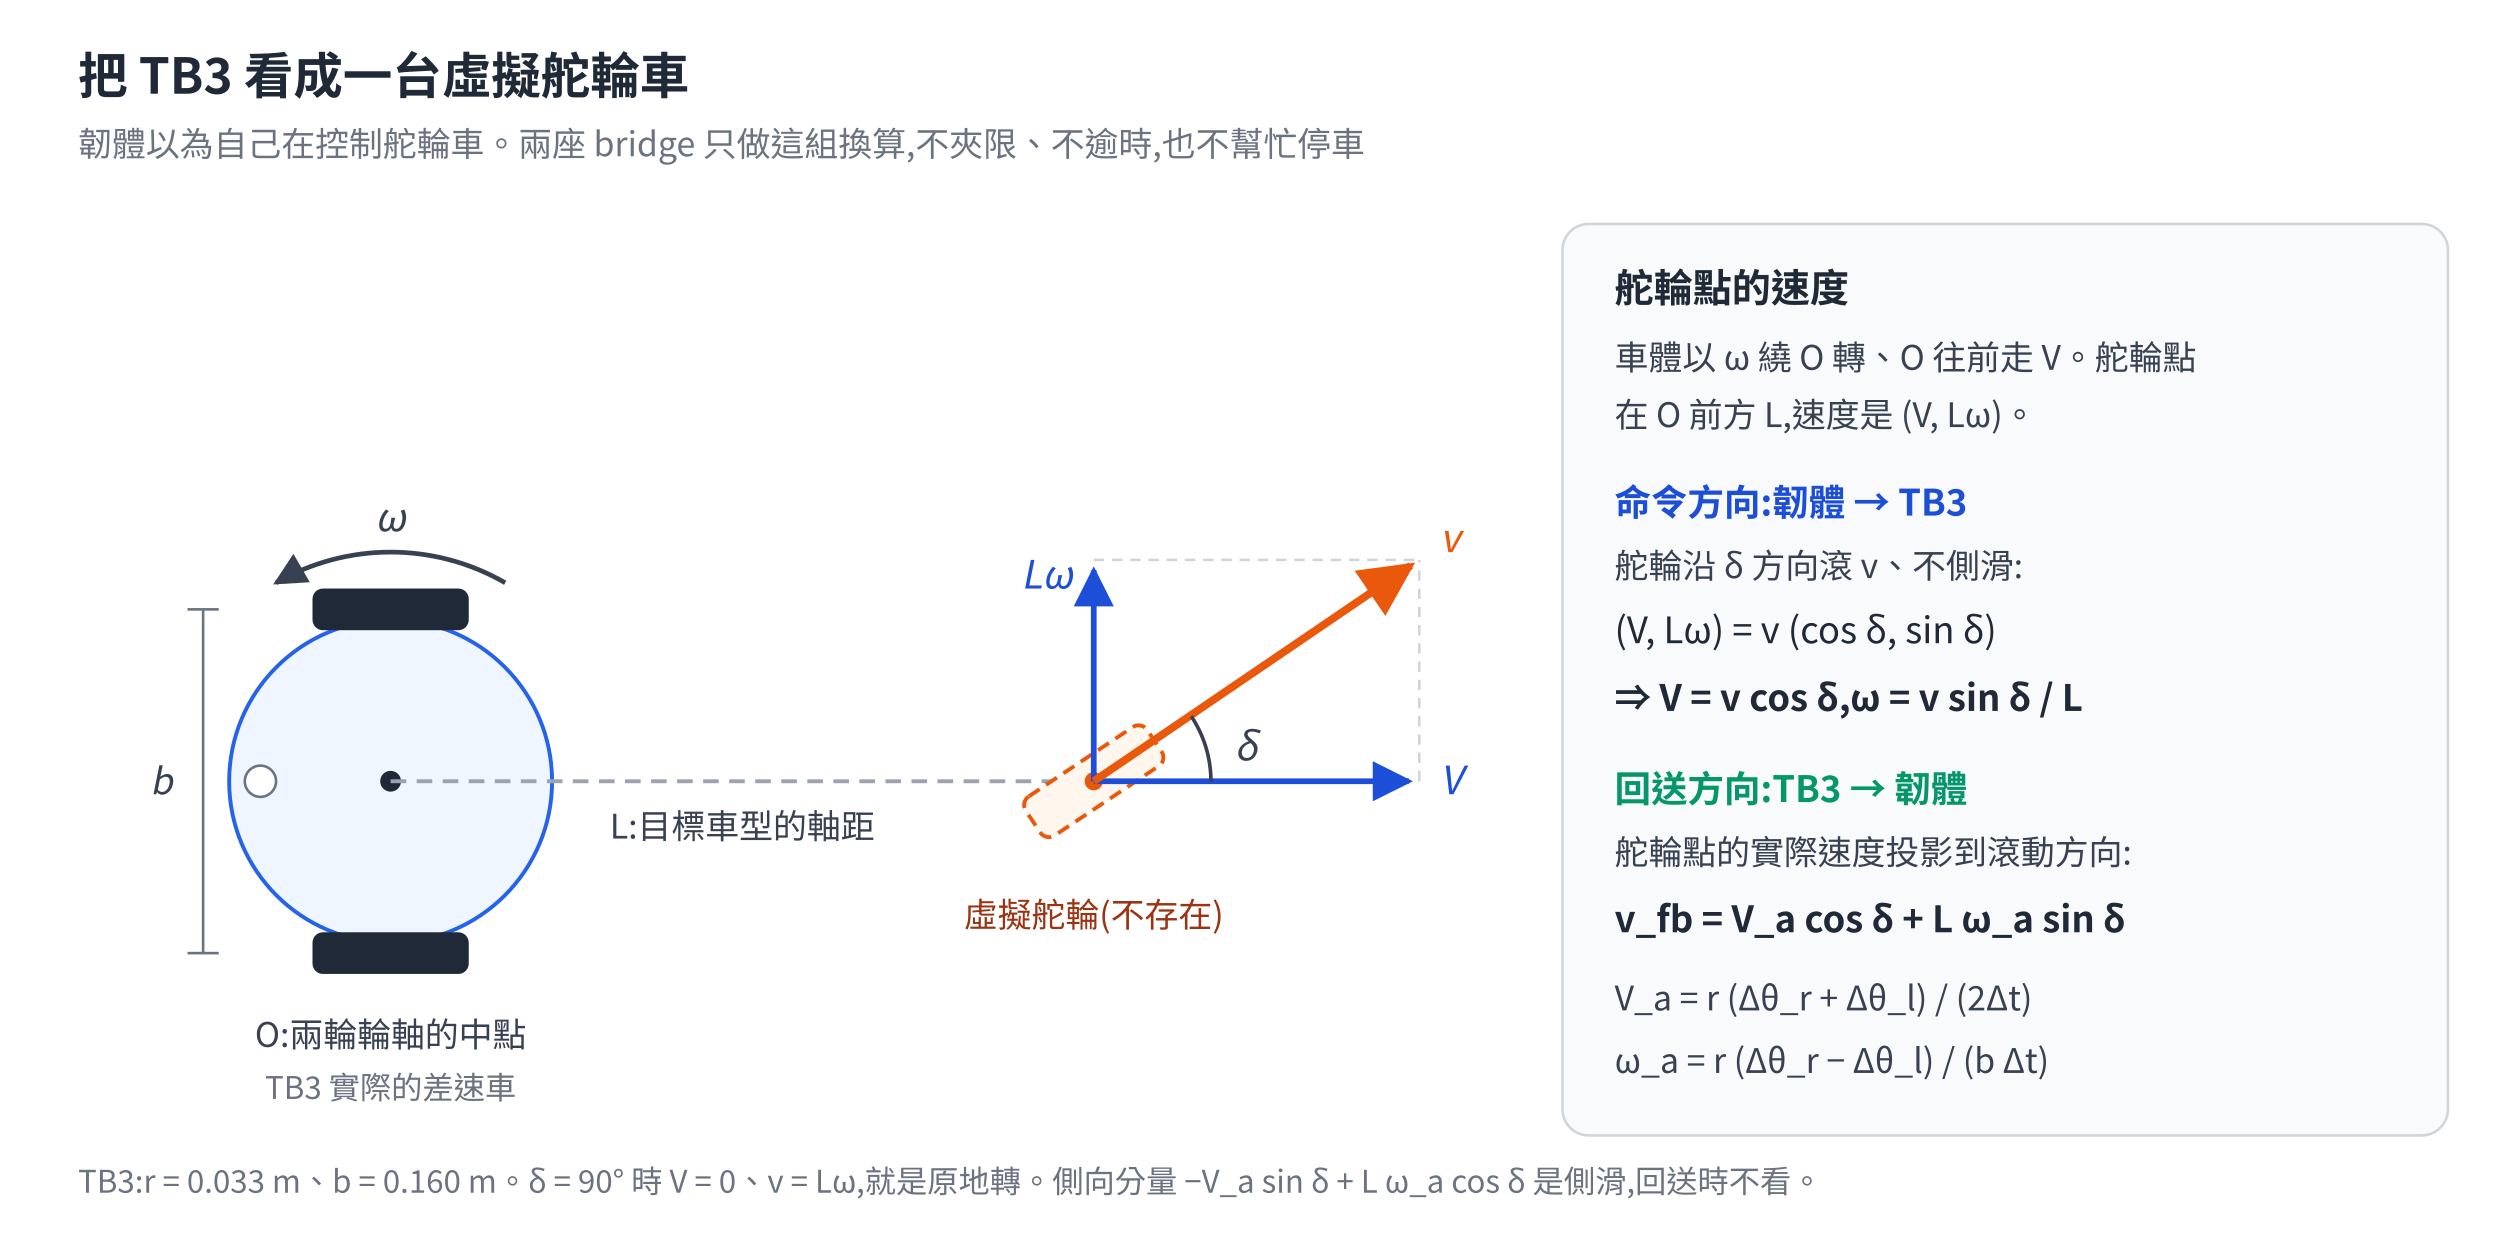
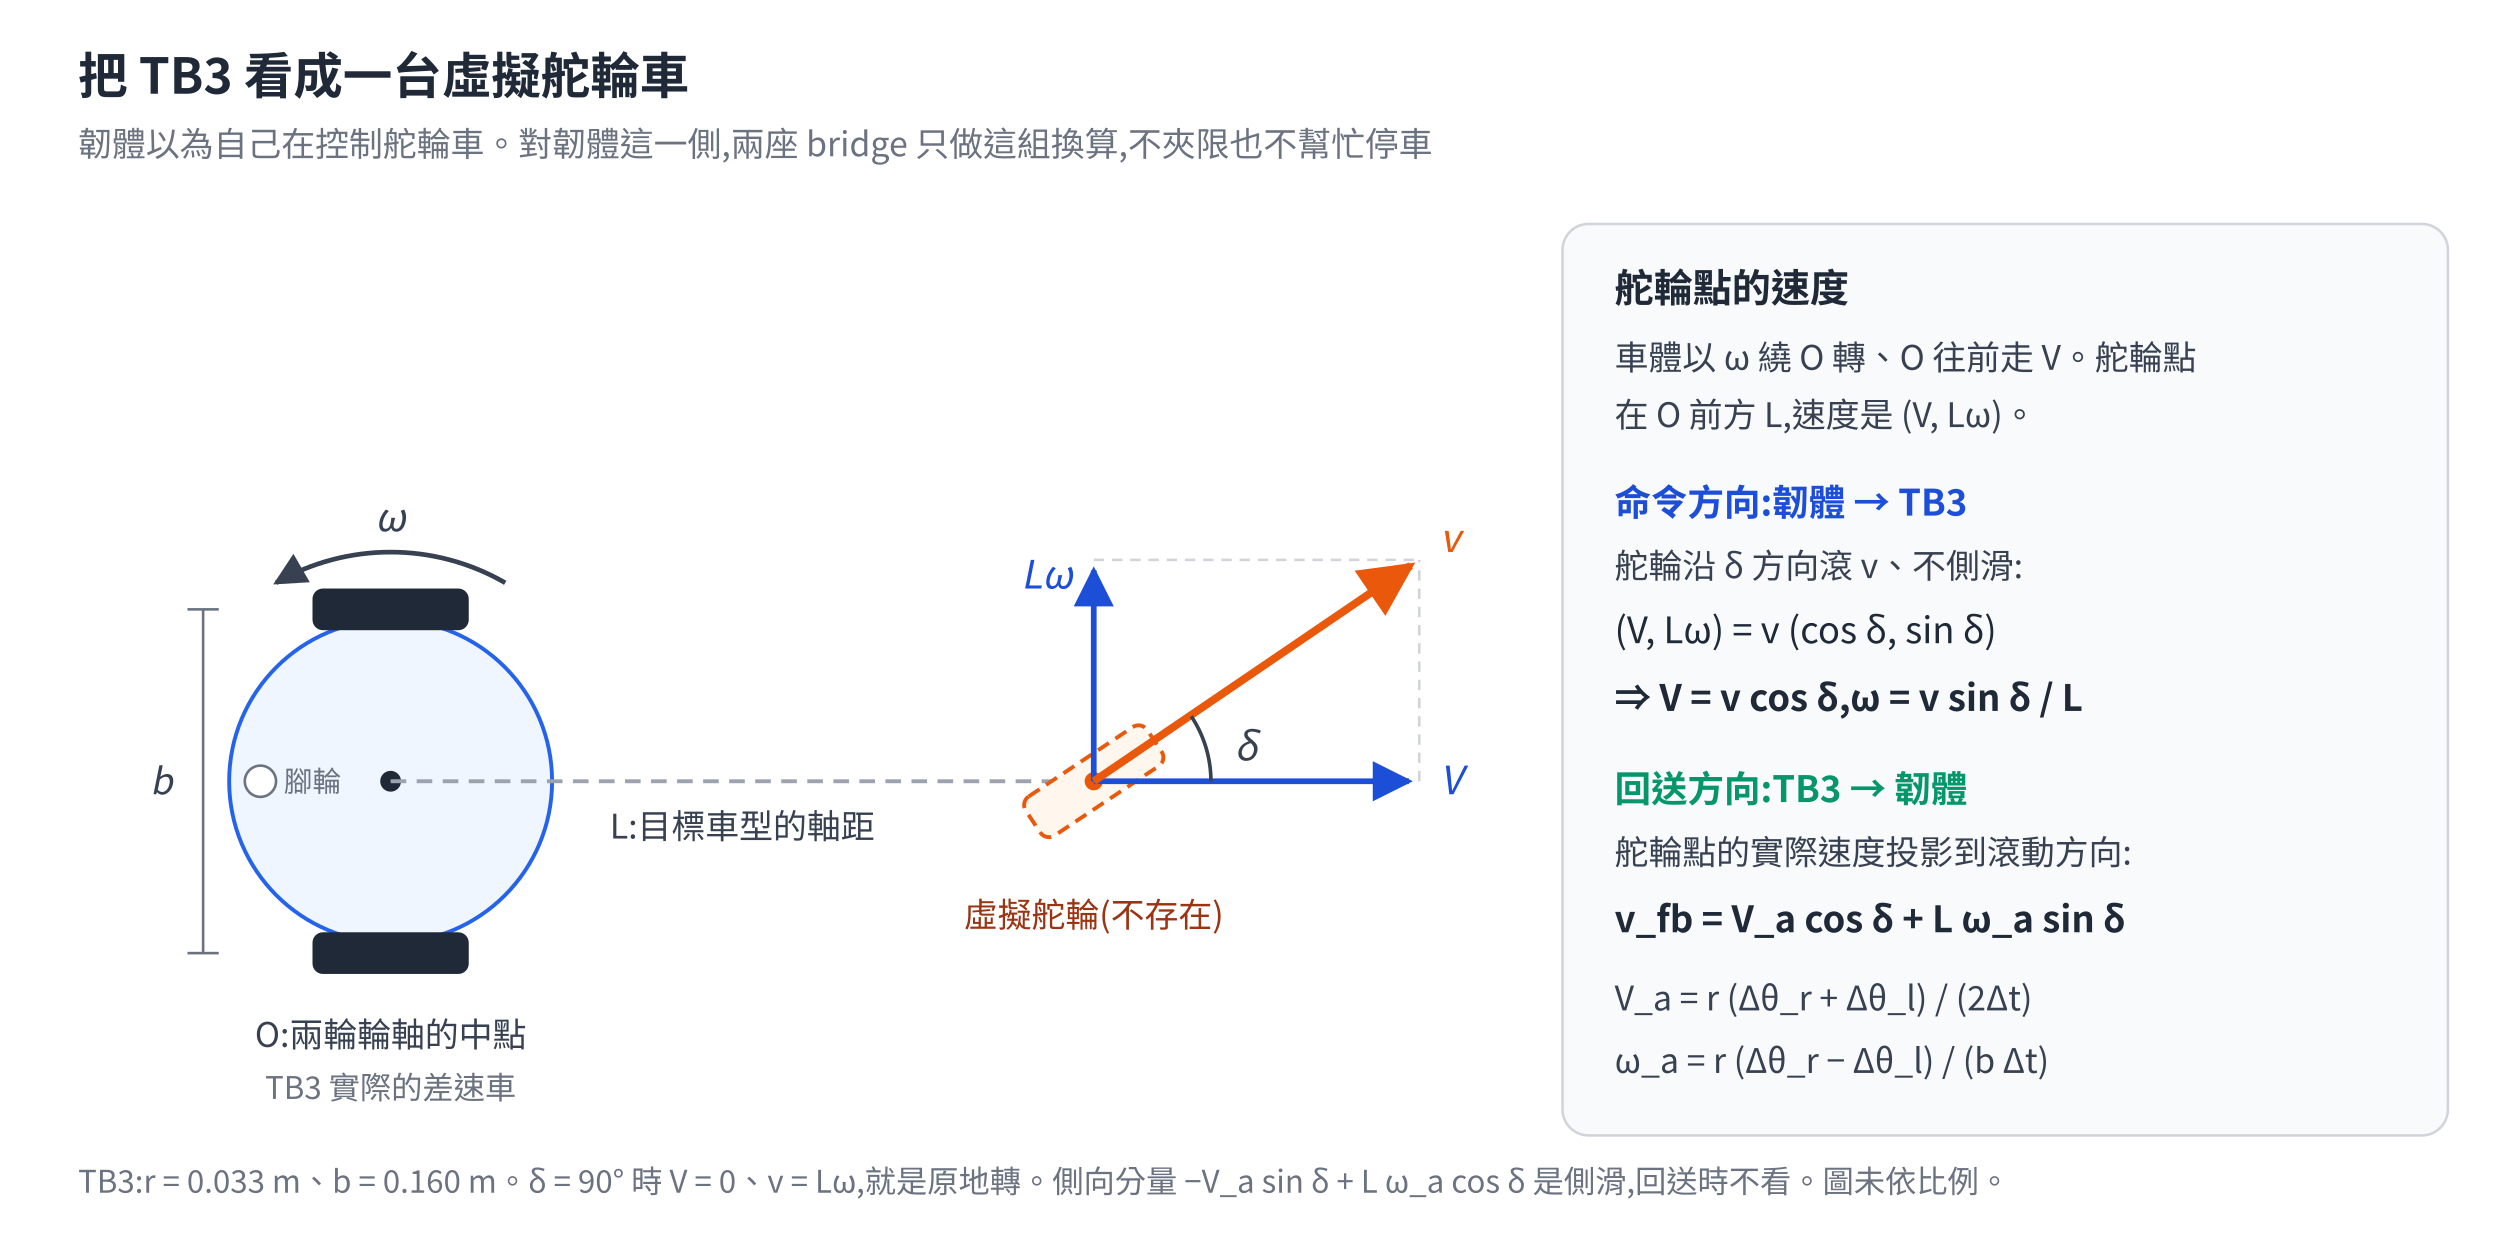
<svg xmlns="http://www.w3.org/2000/svg" width="960" height="480" viewBox="0 0 960 480" font-family="'Noto Sans CJK TC','PingFang TC','Microsoft JhengHei',sans-serif">
  <rect width="960" height="480" fill="#FFFFFF" />
  <defs>
    <marker id="b" viewBox="0 0 10 10" refX="9" refY="5" markerWidth="7" markerHeight="7" orient="auto">
      <path d="M0,0 L10,5 L0,10 z" fill="#1D4ED8" />
    </marker>
    <marker id="o" viewBox="0 0 10 10" refX="9" refY="5" markerWidth="7" markerHeight="7" orient="auto">
      <path d="M0,0 L10,5 L0,10 z" fill="#EA580C" />
    </marker>
    <marker id="k" viewBox="0 0 10 10" refX="9" refY="5" markerWidth="7" markerHeight="7" orient="auto">
      <path d="M0,0 L10,5 L0,10 z" fill="#374151" />
    </marker>
  </defs>
  <text x="30" y="36" font-size="19" font-weight="700" fill="#1F2937">把 TB3 看成一台虛擬舵輪車</text>
-   <text x="30" y="60" font-size="13" fill="#6B7280">韌體以為自己在控制舵輪車。兩座 bridge 只做這組換算,不夾限、不逾時,也不幫忙停車</text>
+   <text x="30" y="60" font-size="13" fill="#6B7280">韌體以為自己在控制舵輪車。對韌體這一側,兩座 bridge 只做這組換算,不夾限也不幫忙停車</text>
  <circle cx="150" cy="300" r="62" fill="#EFF6FF" stroke="#2563EB" stroke-width="1.5" />
  <rect x="120" y="226" width="60" height="16" rx="4" fill="#1F2937" />
  <rect x="120" y="358" width="60" height="16" rx="4" fill="#1F2937" />
  <circle cx="100" cy="300" r="6" fill="#FFFFFF" stroke="#6B7280" />
  <circle cx="150" cy="300" r="4" fill="#1F2937" />
+   <text x="109" y="304" font-size="11" fill="#6B7280">腳輪</text>
  <text x="150" y="402" text-anchor="middle" font-size="13" fill="#374151">O:兩輪輪軸的中點</text>
  <text x="150" y="422" text-anchor="middle" font-size="12" fill="#6B7280">TB3 實際的差速車</text>
  <line x1="78" y1="234" x2="78" y2="366" stroke="#6B7280" />
  <line x1="72" y1="234" x2="84" y2="234" stroke="#6B7280" />
  <line x1="72" y1="366" x2="84" y2="366" stroke="#6B7280" />
  <text x="62" y="305" text-anchor="middle" font-size="14" font-style="italic" fill="#374151">b</text>
  <path d="M194,223.8 A88,88 0 0,0 106,223.8" stroke="#374151" stroke-width="1.8" fill="none" marker-end="url(#k)" />
  <text x="150" y="204" text-anchor="middle" font-size="15" font-style="italic" fill="#374151">ω</text>
  <line x1="150" y1="300" x2="420" y2="300" stroke="#9CA3AF" stroke-width="1.5" stroke-dasharray="6 4" />
  <text x="285" y="322" text-anchor="middle" font-size="13" fill="#374151">L:目標車型的軸距</text>
  <g transform="translate(420,300) rotate(-33.69)">
    <rect x="-28" y="-9" width="56" height="18" rx="4" fill="#FFF7ED" stroke="#EA580C" stroke-width="1.5" stroke-dasharray="5 3" />
  </g>
  <circle cx="420" cy="300" r="3.5" fill="#EA580C" />
  <text x="420" y="356" text-anchor="middle" font-size="13" fill="#9A3412">虛擬舵輪(不存在)</text>
  <line x1="420" y1="215" x2="545" y2="215" stroke="#D1D5DB" stroke-dasharray="4 3" />
  <line x1="545" y1="300" x2="545" y2="215" stroke="#D1D5DB" stroke-dasharray="4 3" />
  <path d="M420,300 H541" stroke="#1D4ED8" stroke-width="2.2" fill="none" marker-end="url(#b)" />
  <text x="553" y="305" font-size="15" font-style="italic" fill="#1D4ED8">V</text>
  <path d="M420,300 V219" stroke="#1D4ED8" stroke-width="2.2" fill="none" marker-end="url(#b)" />
  <text x="412" y="226" text-anchor="end" font-size="15" font-style="italic" fill="#1D4ED8">Lω</text>
  <path d="M420,300 L541.7,217.2" stroke="#EA580C" stroke-width="3" fill="none" marker-end="url(#o)" />
  <text x="553" y="212" font-size="15" font-style="italic" fill="#EA580C">v</text>
  <path d="M465,300 A45,45 0 0,0 457.44,275.04" stroke="#374151" stroke-width="1.4" fill="none" />
  <text x="474" y="292" font-size="15" font-style="italic" fill="#374151">δ</text>
  <rect x="600" y="86" width="340" height="350" rx="10" fill="#F9FAFB" stroke="#D1D5DB" />
  <text x="620" y="116" font-size="15" font-weight="700" fill="#1F2937">舵輪點的速度</text>
  <text x="620" y="142" font-size="13" fill="#374151">車體以 ω 繞 O 轉、O 往前走 V。舵輪點</text>
  <text x="620" y="164" font-size="13" fill="#374151">在 O 前方 L,速度是 (V, Lω)。</text>
  <text x="620" y="198" font-size="14" font-weight="700" fill="#1D4ED8">命令方向:韌體 → TB3</text>
  <text x="620" y="222" font-size="13" fill="#374151">舵輪沿 δ 方向滾 v、不側滑:</text>
  <text x="620" y="247" font-size="14" fill="#1F2937">(V, Lω) = v (cos δ, sin δ)</text>
  <text x="620" y="273" font-size="14" font-weight="700" fill="#1F2937">⇒ V = v cos δ,ω = v sin δ / L</text>
  <text x="620" y="308" font-size="14" font-weight="700" fill="#059669">回送方向:TB3 → 韌體</text>
  <text x="620" y="332" font-size="13" fill="#374151">舵輪點的實際速度投影到滾動方向:</text>
  <text x="620" y="358" font-size="14" font-weight="700" fill="#1F2937">v_fb = V_a cos δ + L ω_a sin δ</text>
  <text x="620" y="388" font-size="13" fill="#374151">V_a = r (Δθ_r + Δθ_l) / (2Δt)</text>
  <text x="620" y="412" font-size="13" fill="#374151">ω_a = r (Δθ_r − Δθ_l) / (b Δt)</text>
-   <text x="30" y="458" font-size="12" fill="#6B7280">TB3:r = 0.033 m、b = 0.160 m。δ = 90° 時 V = 0、v = Lω,就是原地轉。側向分量 −V_a sin δ + L ω_a cos δ 是側滑,回送時不看。</text>
+   <text x="30" y="458" font-size="12" fill="#6B7280">TB3:r = 0.033 m、b = 0.160 m。δ = 90° 時 V = 0、v = Lω,就是原地轉。側向分量 −V_a sin δ + L ω_a cos δ 是側滑,回送時不看。圖未依比例。</text>
</svg>
